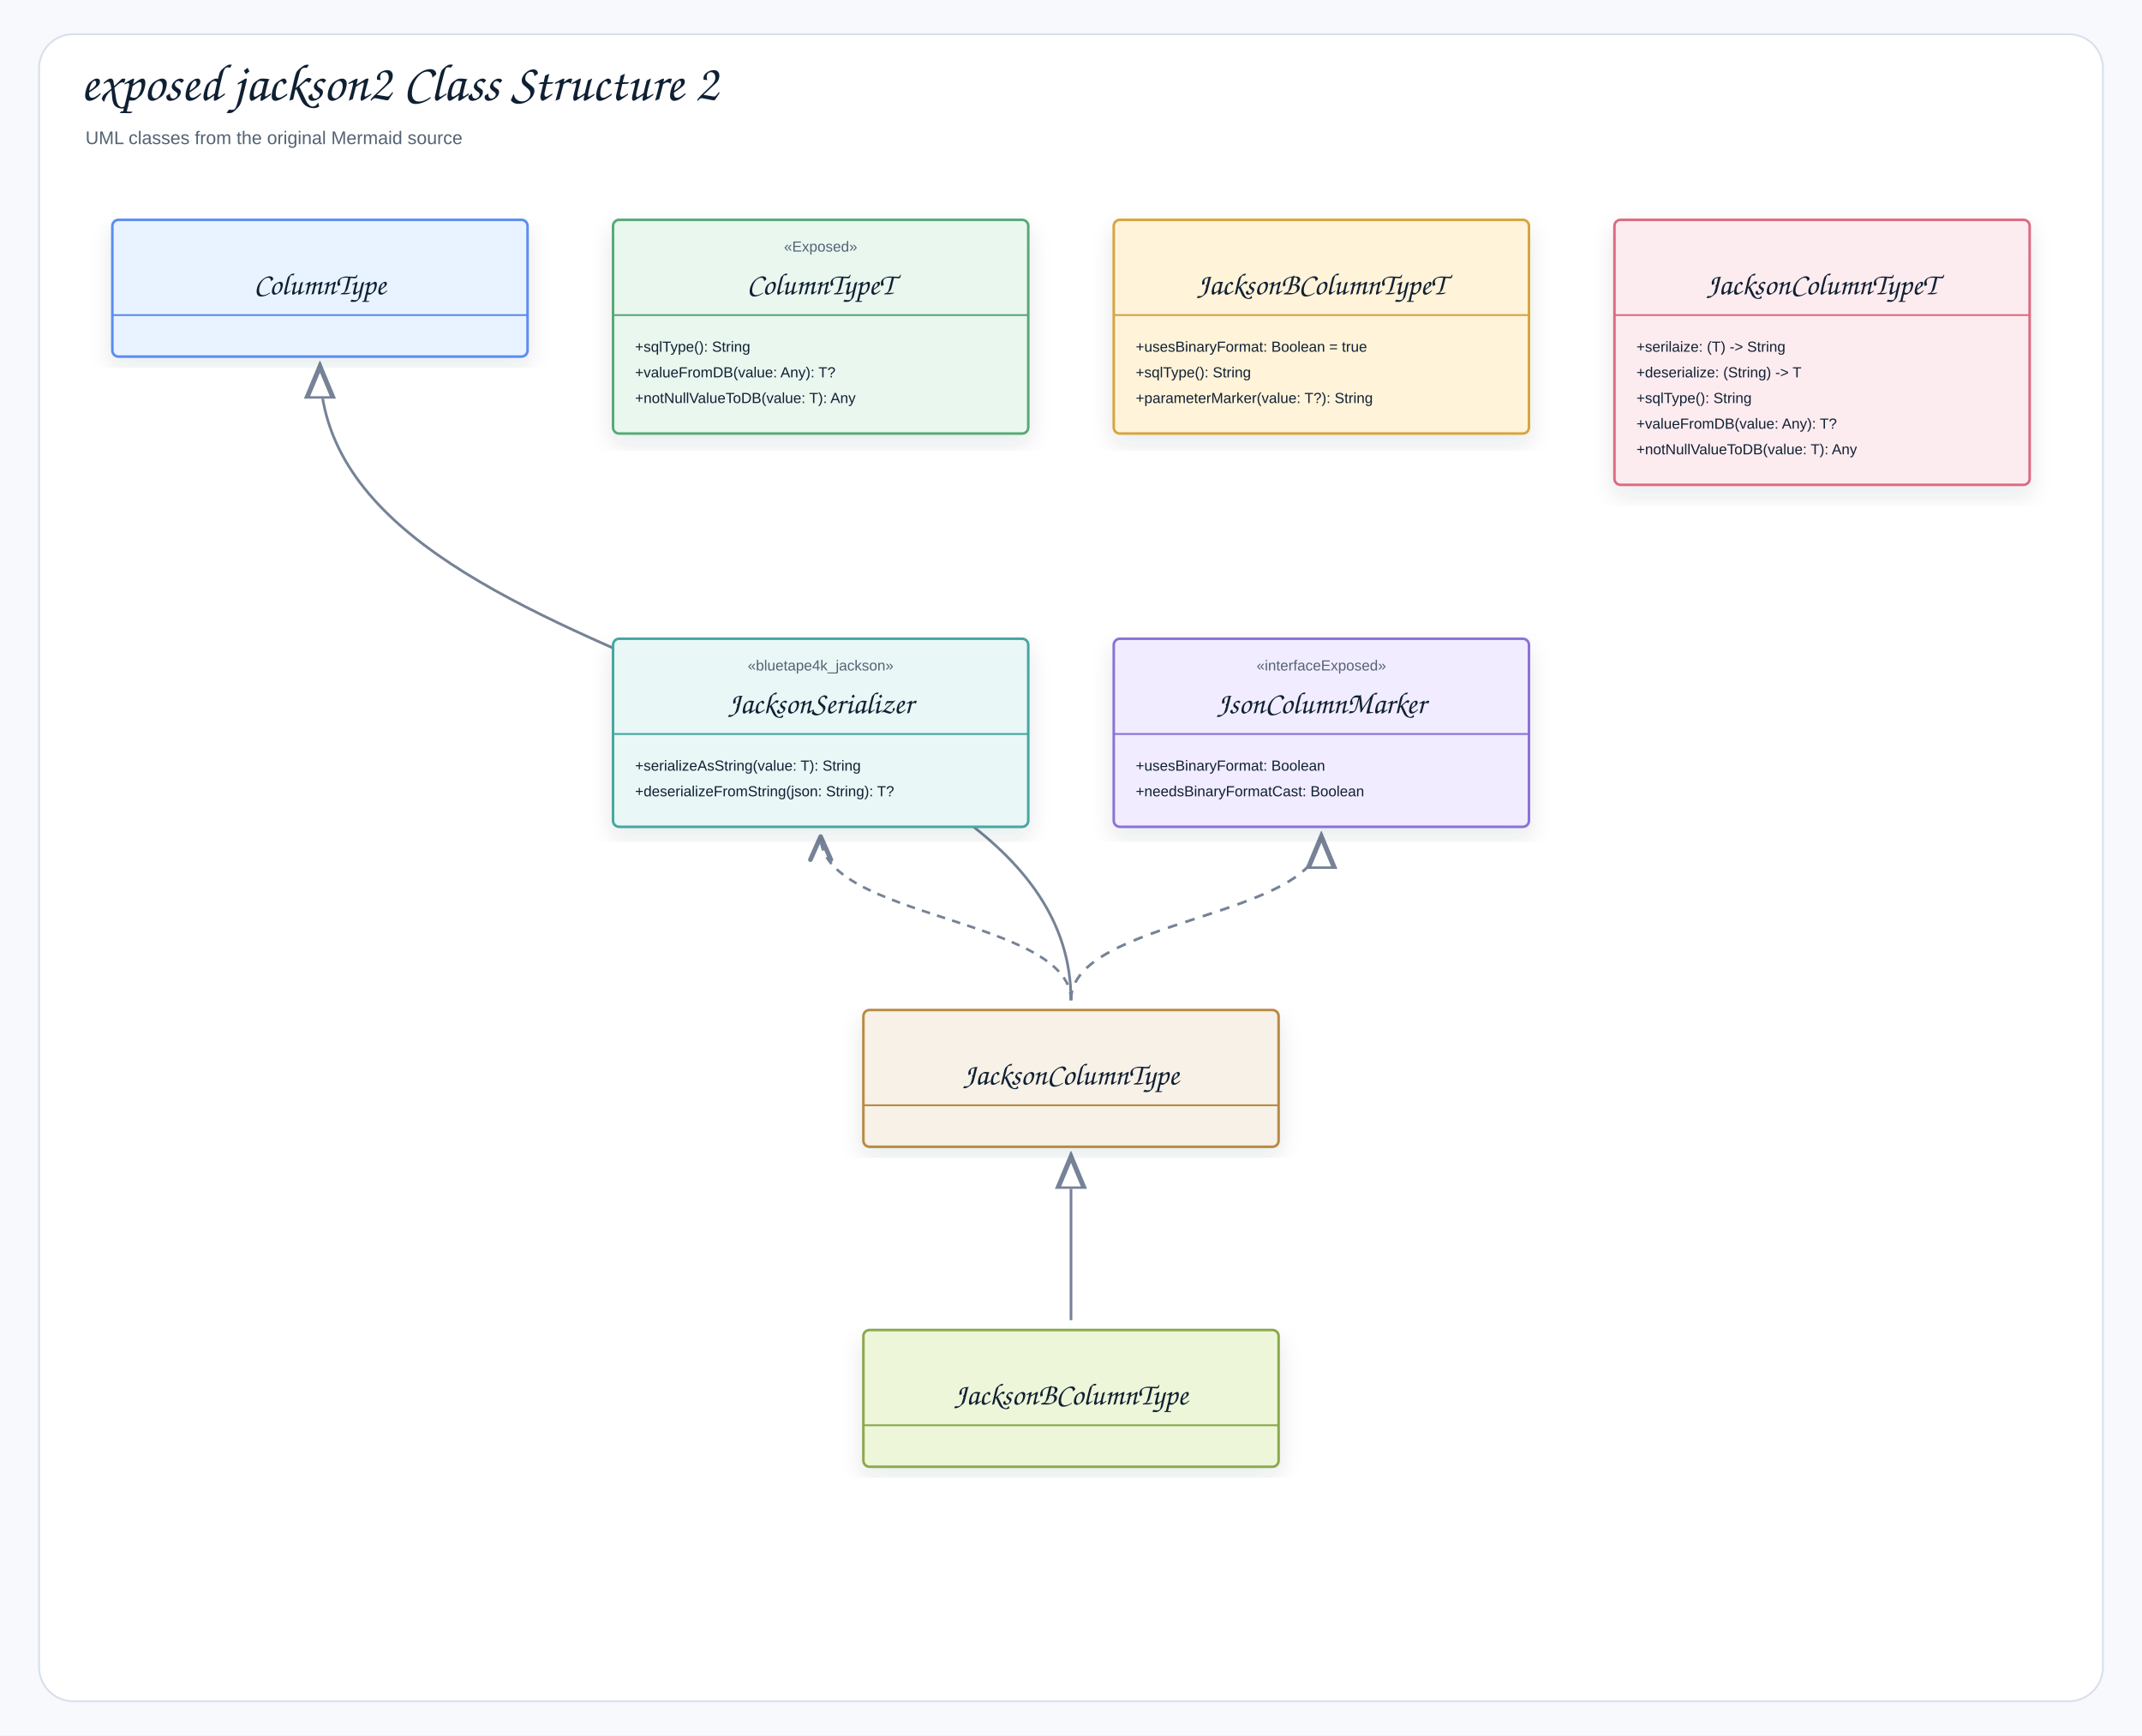
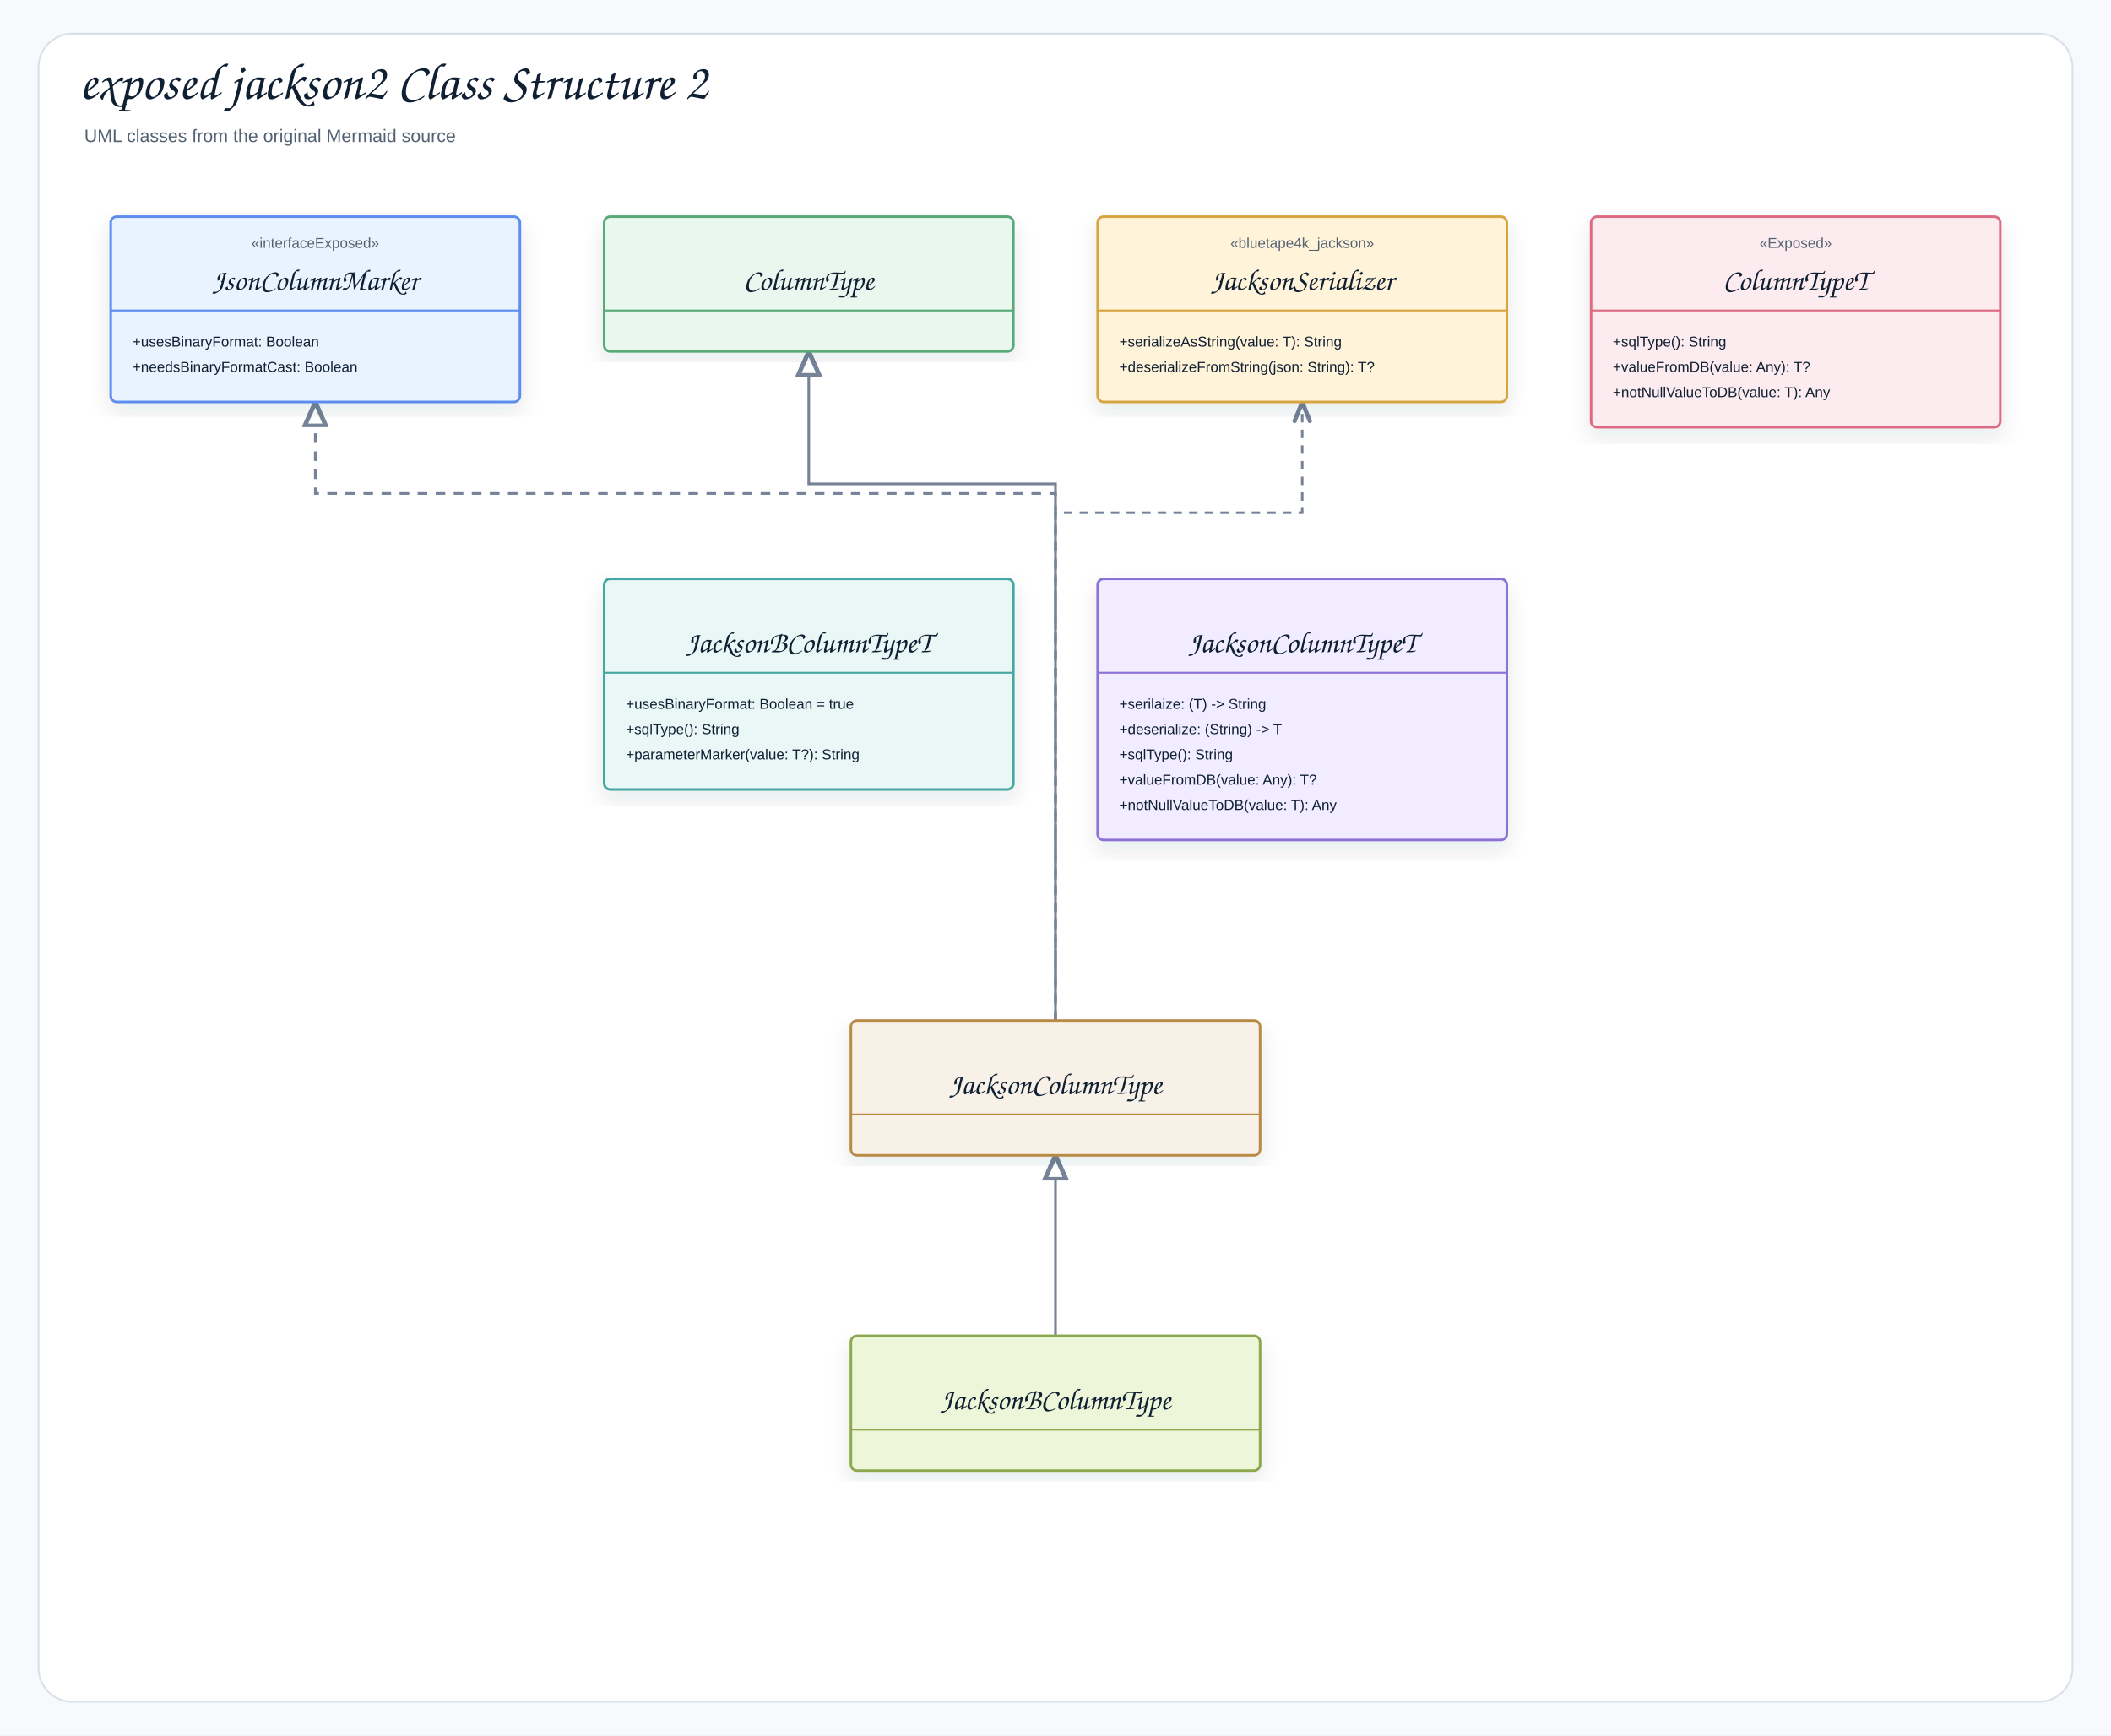
- <svg xmlns="http://www.w3.org/2000/svg" width="1754" height="1421" viewBox="0 0 1754 1421" role="img" aria-label="exposed jackson2 Class Structure 2">
+ <svg xmlns="http://www.w3.org/2000/svg" width="1754" height="1442" viewBox="0 0 1754 1442" role="img" aria-label="exposed jackson2 Class Structure 2">
  <defs>
    <filter id="shadow" x="-8%" y="-8%" width="116%" height="116%">
      <feDropShadow dx="0" dy="8" stdDeviation="9" flood-color="#1f2937" flood-opacity="0.10" />
    </filter>
-     <marker id="openArrow" markerWidth="12" markerHeight="10" refX="10" refY="5" orient="auto" markerUnits="strokeWidth">
-       <path d="M 1 1 L 10 5 L 1 9" fill="none" stroke="#758297" stroke-width="1.8" stroke-linecap="round" stroke-linejoin="round" />
+     <marker id="openArrow" markerWidth="10" markerHeight="8" refX="8.5" refY="4" orient="auto" markerUnits="strokeWidth">
+       <path d="M 1 1 L 8.5 4 L 1 7" fill="none" stroke="#758297" stroke-width="1.7" stroke-linecap="round" stroke-linejoin="round" />
    </marker>
-     <marker id="inherit" markerWidth="14" markerHeight="12" refX="12" refY="6" orient="auto" markerUnits="strokeWidth">
-       <path d="M 0 1 L 12 6 L 0 11 Z" fill="#ffffff" stroke="#758297" stroke-width="1.8" />
+     <marker id="inherit" markerWidth="11" markerHeight="10" refX="9.5" refY="5" orient="auto" markerUnits="strokeWidth">
+       <path d="M 0.5 1 L 9.5 5 L 0.5 9 Z" fill="#ffffff" stroke="#758297" stroke-width="1.7" />
    </marker>
    <style>
    .canvas{fill:#f7f9fc}.frame{fill:#fff;stroke:#d8e0ea;stroke-width:1.5}
    .title{font-family:"Architects Daughter","Comic Sans MS","Comic Sans",cursive;font-size:43px;font-weight:400;fill:#102033}
    .subtitle{font-family:"Comic Sans MS","Comic Sans","Comic Neue",Arial,sans-serif;font-size:15px;font-weight:400;fill:#536273}
    .label{font-family:"Architects Daughter","Comic Sans MS","Comic Sans",cursive;font-size:25px;font-weight:400;fill:#102033}
    .smallLabel{font-family:"Architects Daughter","Comic Sans MS","Comic Sans",cursive;font-size:21px;font-weight:400;fill:#102033}
    .mono{font-family:"Comic Sans MS","Comic Sans","Comic Neue",Arial,sans-serif;font-size:12px;font-weight:400;fill:#102033}
    .small{font-family:"Comic Sans MS","Comic Sans","Comic Neue",Arial,sans-serif;font-size:12px;font-weight:400;fill:#536273}
    .strong{font-family:"Comic Sans MS","Comic Sans","Comic Neue",Arial,sans-serif;font-size:13px;font-weight:400;fill:#102033}
    .card{stroke-width:2.1;filter:url(#shadow)}.compartment{stroke-width:1.5;fill:none}
    .line{stroke:#758297;stroke-width:2.1;fill:none;marker-end:url(#openArrow)}
    .plainLine{stroke:#758297;stroke-width:2.1;fill:none}
    .dashed{stroke:#758297;stroke-width:2.1;stroke-dasharray:7 6;fill:none;marker-end:url(#openArrow)}
    .inheritLine{stroke:#758297;stroke-width:2.2;fill:none;marker-end:url(#inherit)}
    .implLine{stroke:#758297;stroke-width:2.2;stroke-dasharray:8 7;fill:none;marker-end:url(#inherit)}
  </style>
  </defs>
-   <rect class="canvas" width="1754" height="1421" />
-   <rect class="frame" x="32" y="28" width="1690" height="1365" rx="28" />
+   <rect class="canvas" width="1754" height="1442" />
+   <rect class="frame" x="32" y="28" width="1690" height="1386" rx="28" />
  <text class="title" x="66" y="82">exposed jackson2 Class Structure 2</text>
  <text class="subtitle" x="70" y="118">UML classes from the original Mermaid source</text>
-   <path class="dashed" d="M877 819 C877 752 672 752 672 685" />
-   <path class="inheritLine" d="M877 1081 C877 1014 877 1014 877 947" />
-   <path class="implLine" d="M877 819 C877 752 1082 752 1082 685" />
-   <path class="inheritLine" d="M877 819 C877 559.5 262 559.5 262 300" />
+   <path class="dashed" d="M877 848 L877 426 L1082 426 L1082 334" />
+   <path class="inheritLine" d="M877 1110 L877 960" />
+   <path class="implLine" d="M877 848 L877 410 L262 410 L262 334" />
+   <path class="inheritLine" d="M877 848 L877 402 L672 402 L672 292" />
  <g transform="translate(92,180)">
-     <rect class="card" x="0" y="0" width="340" height="112" rx="5" fill="#E8F3FF" stroke="#5B8DEF" />
+     <rect class="card" x="0" y="0" width="340" height="154" rx="5" fill="#E8F3FF" stroke="#5B8DEF" />
    <line class="compartment" x1="0" y1="78" x2="340" y2="78" stroke="#5B8DEF" />
+     <text class="small" x="170" y="26" text-anchor="middle">«interfaceExposed»</text>
+     <text class="label" x="170" y="61" text-anchor="middle">JsonColumnMarker</text>
+     <text class="mono" x="18" y="108">+usesBinaryFormat: Boolean</text>
+     <text class="mono" x="18" y="129">+needsBinaryFormatCast: Boolean</text>
+   </g>
+   <g transform="translate(502,180)">
+     <rect class="card" x="0" y="0" width="340" height="112" rx="5" fill="#EAF7EF" stroke="#58A978" />
+     <line class="compartment" x1="0" y1="78" x2="340" y2="78" stroke="#58A978" />
    <text class="small" x="170" y="26" text-anchor="middle" />
    <text class="label" x="170" y="61" text-anchor="middle">ColumnType</text>
  </g>
-   <g transform="translate(502,180)">
-     <rect class="card" x="0" y="0" width="340" height="175" rx="5" fill="#EAF7EF" stroke="#58A978" />
-     <line class="compartment" x1="0" y1="78" x2="340" y2="78" stroke="#58A978" />
+   <g transform="translate(912,180)">
+     <rect class="card" x="0" y="0" width="340" height="154" rx="5" fill="#FFF3D9" stroke="#D6A441" />
+     <line class="compartment" x1="0" y1="78" x2="340" y2="78" stroke="#D6A441" />
+     <text class="small" x="170" y="26" text-anchor="middle">«bluetape4k_jackson»</text>
+     <text class="label" x="170" y="61" text-anchor="middle">JacksonSerializer</text>
+     <text class="mono" x="18" y="108">+serializeAsString(value: T): String</text>
+     <text class="mono" x="18" y="129">+deserializeFromString(json: String): T?</text>
+   </g>
+   <g transform="translate(1322,180)">
+     <rect class="card" x="0" y="0" width="340" height="175" rx="5" fill="#FDECEF" stroke="#DC6B82" />
+     <line class="compartment" x1="0" y1="78" x2="340" y2="78" stroke="#DC6B82" />
    <text class="small" x="170" y="26" text-anchor="middle">«Exposed»</text>
    <text class="label" x="170" y="61" text-anchor="middle">ColumnTypeT</text>
    <text class="mono" x="18" y="108">+sqlType(): String</text>
    <text class="mono" x="18" y="129">+valueFromDB(value: Any): T?</text>
    <text class="mono" x="18" y="150">+notNullValueToDB(value: T): Any</text>
  </g>
-   <g transform="translate(912,180)">
-     <rect class="card" x="0" y="0" width="340" height="175" rx="5" fill="#FFF3D9" stroke="#D6A441" />
-     <line class="compartment" x1="0" y1="78" x2="340" y2="78" stroke="#D6A441" />
+   <g transform="translate(502,481)">
+     <rect class="card" x="0" y="0" width="340" height="175" rx="5" fill="#E9F7F6" stroke="#45A7A1" />
+     <line class="compartment" x1="0" y1="78" x2="340" y2="78" stroke="#45A7A1" />
    <text class="small" x="170" y="26" text-anchor="middle" />
    <text class="label" x="170" y="61" text-anchor="middle">JacksonBColumnTypeT</text>
    <text class="mono" x="18" y="108">+usesBinaryFormat: Boolean = true</text>
    <text class="mono" x="18" y="129">+sqlType(): String</text>
    <text class="mono" x="18" y="150">+parameterMarker(value: T?): String</text>
  </g>
-   <g transform="translate(1322,180)">
-     <rect class="card" x="0" y="0" width="340" height="217" rx="5" fill="#FDECEF" stroke="#DC6B82" />
-     <line class="compartment" x1="0" y1="78" x2="340" y2="78" stroke="#DC6B82" />
+   <g transform="translate(912,481)">
+     <rect class="card" x="0" y="0" width="340" height="217" rx="5" fill="#F1ECFF" stroke="#8A72D6" />
+     <line class="compartment" x1="0" y1="78" x2="340" y2="78" stroke="#8A72D6" />
    <text class="small" x="170" y="26" text-anchor="middle" />
    <text class="label" x="170" y="61" text-anchor="middle">JacksonColumnTypeT</text>
    <text class="mono" x="18" y="108">+serilaize: (T) -&gt; String</text>
    <text class="mono" x="18" y="129">+deserialize: (String) -&gt; T</text>
    <text class="mono" x="18" y="150">+sqlType(): String</text>
    <text class="mono" x="18" y="171">+valueFromDB(value: Any): T?</text>
    <text class="mono" x="18" y="192">+notNullValueToDB(value: T): Any</text>
  </g>
-   <g transform="translate(502,523)">
-     <rect class="card" x="0" y="0" width="340" height="154" rx="5" fill="#E9F7F6" stroke="#45A7A1" />
-     <line class="compartment" x1="0" y1="78" x2="340" y2="78" stroke="#45A7A1" />
-     <text class="small" x="170" y="26" text-anchor="middle">«bluetape4k_jackson»</text>
-     <text class="label" x="170" y="61" text-anchor="middle">JacksonSerializer</text>
-     <text class="mono" x="18" y="108">+serializeAsString(value: T): String</text>
-     <text class="mono" x="18" y="129">+deserializeFromString(json: String): T?</text>
-   </g>
-   <g transform="translate(912,523)">
-     <rect class="card" x="0" y="0" width="340" height="154" rx="5" fill="#F1ECFF" stroke="#8A72D6" />
-     <line class="compartment" x1="0" y1="78" x2="340" y2="78" stroke="#8A72D6" />
-     <text class="small" x="170" y="26" text-anchor="middle">«interfaceExposed»</text>
-     <text class="label" x="170" y="61" text-anchor="middle">JsonColumnMarker</text>
-     <text class="mono" x="18" y="108">+usesBinaryFormat: Boolean</text>
-     <text class="mono" x="18" y="129">+needsBinaryFormatCast: Boolean</text>
-   </g>
-   <g transform="translate(707,827)">
+   <g transform="translate(707,848)">
    <rect class="card" x="0" y="0" width="340" height="112" rx="5" fill="#F7F1E7" stroke="#B88A44" />
    <line class="compartment" x1="0" y1="78" x2="340" y2="78" stroke="#B88A44" />
    <text class="small" x="170" y="26" text-anchor="middle" />
    <text class="label" x="170" y="61" text-anchor="middle">JacksonColumnType</text>
  </g>
-   <g transform="translate(707,1089)">
+   <g transform="translate(707,1110)">
    <rect class="card" x="0" y="0" width="340" height="112" rx="5" fill="#EEF6D9" stroke="#8BA84D" />
    <line class="compartment" x1="0" y1="78" x2="340" y2="78" stroke="#8BA84D" />
    <text class="small" x="170" y="26" text-anchor="middle" />
    <text class="label" x="170" y="61" text-anchor="middle">JacksonBColumnType</text>
  </g>
</svg>
